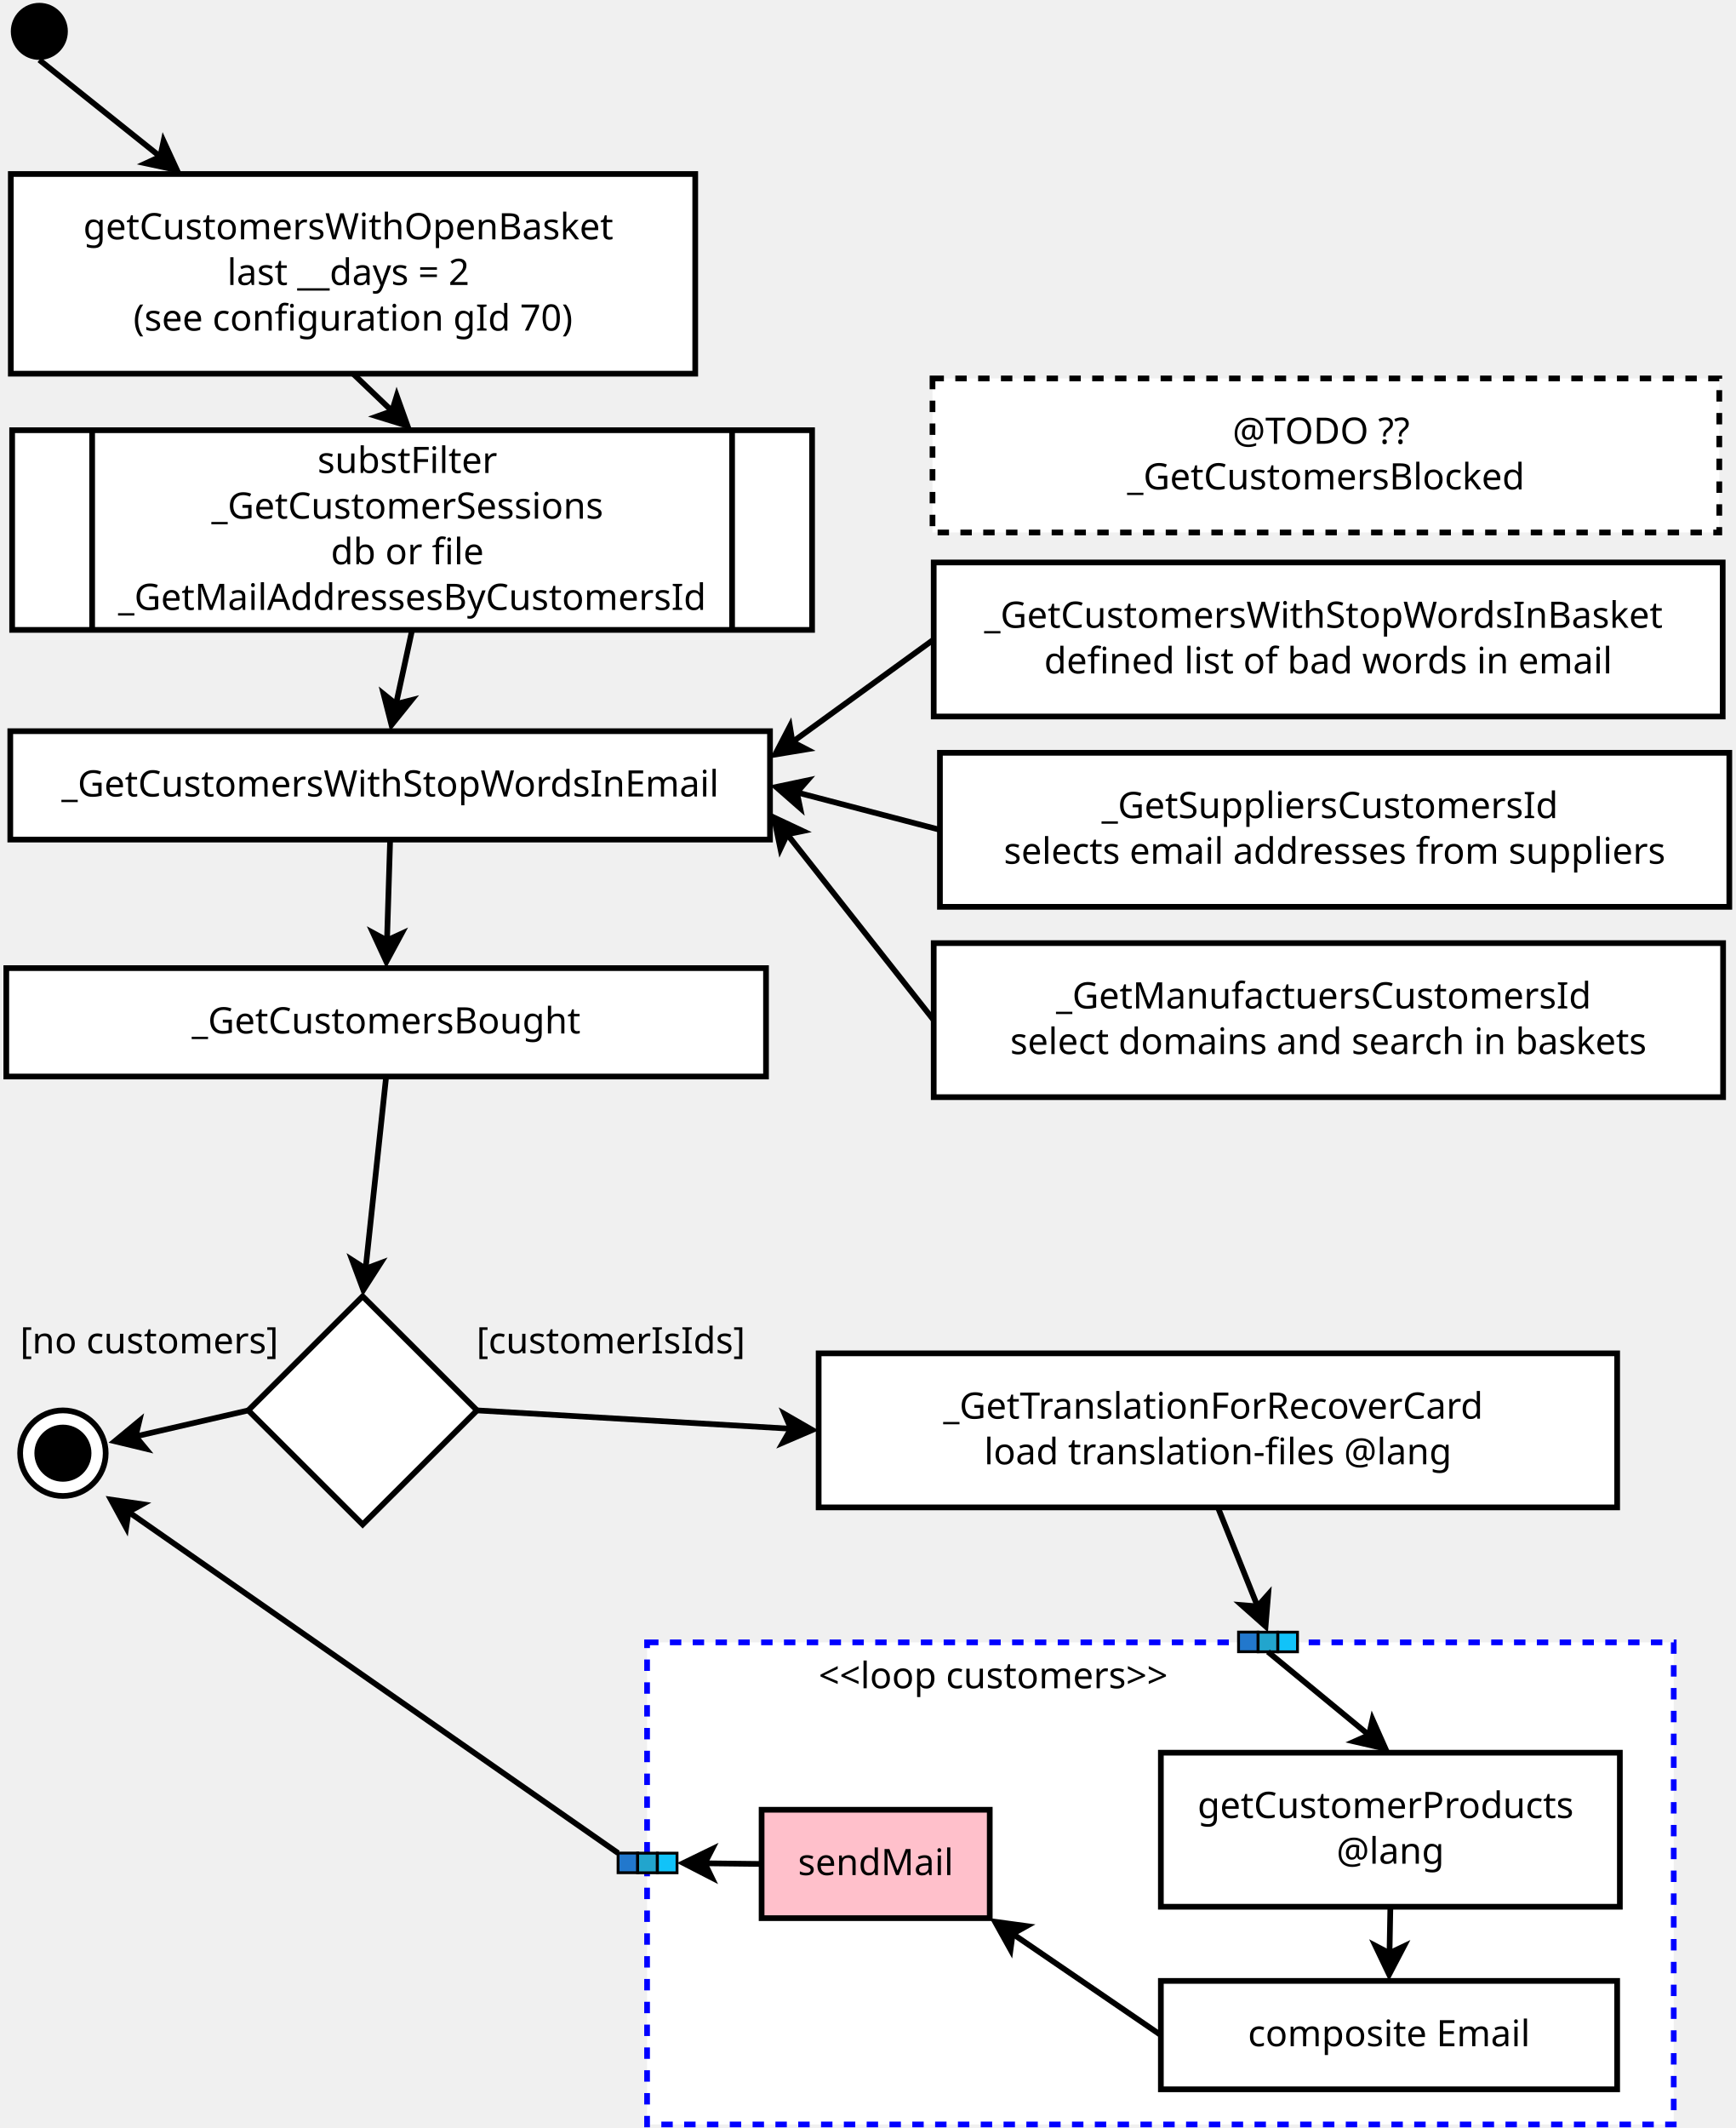
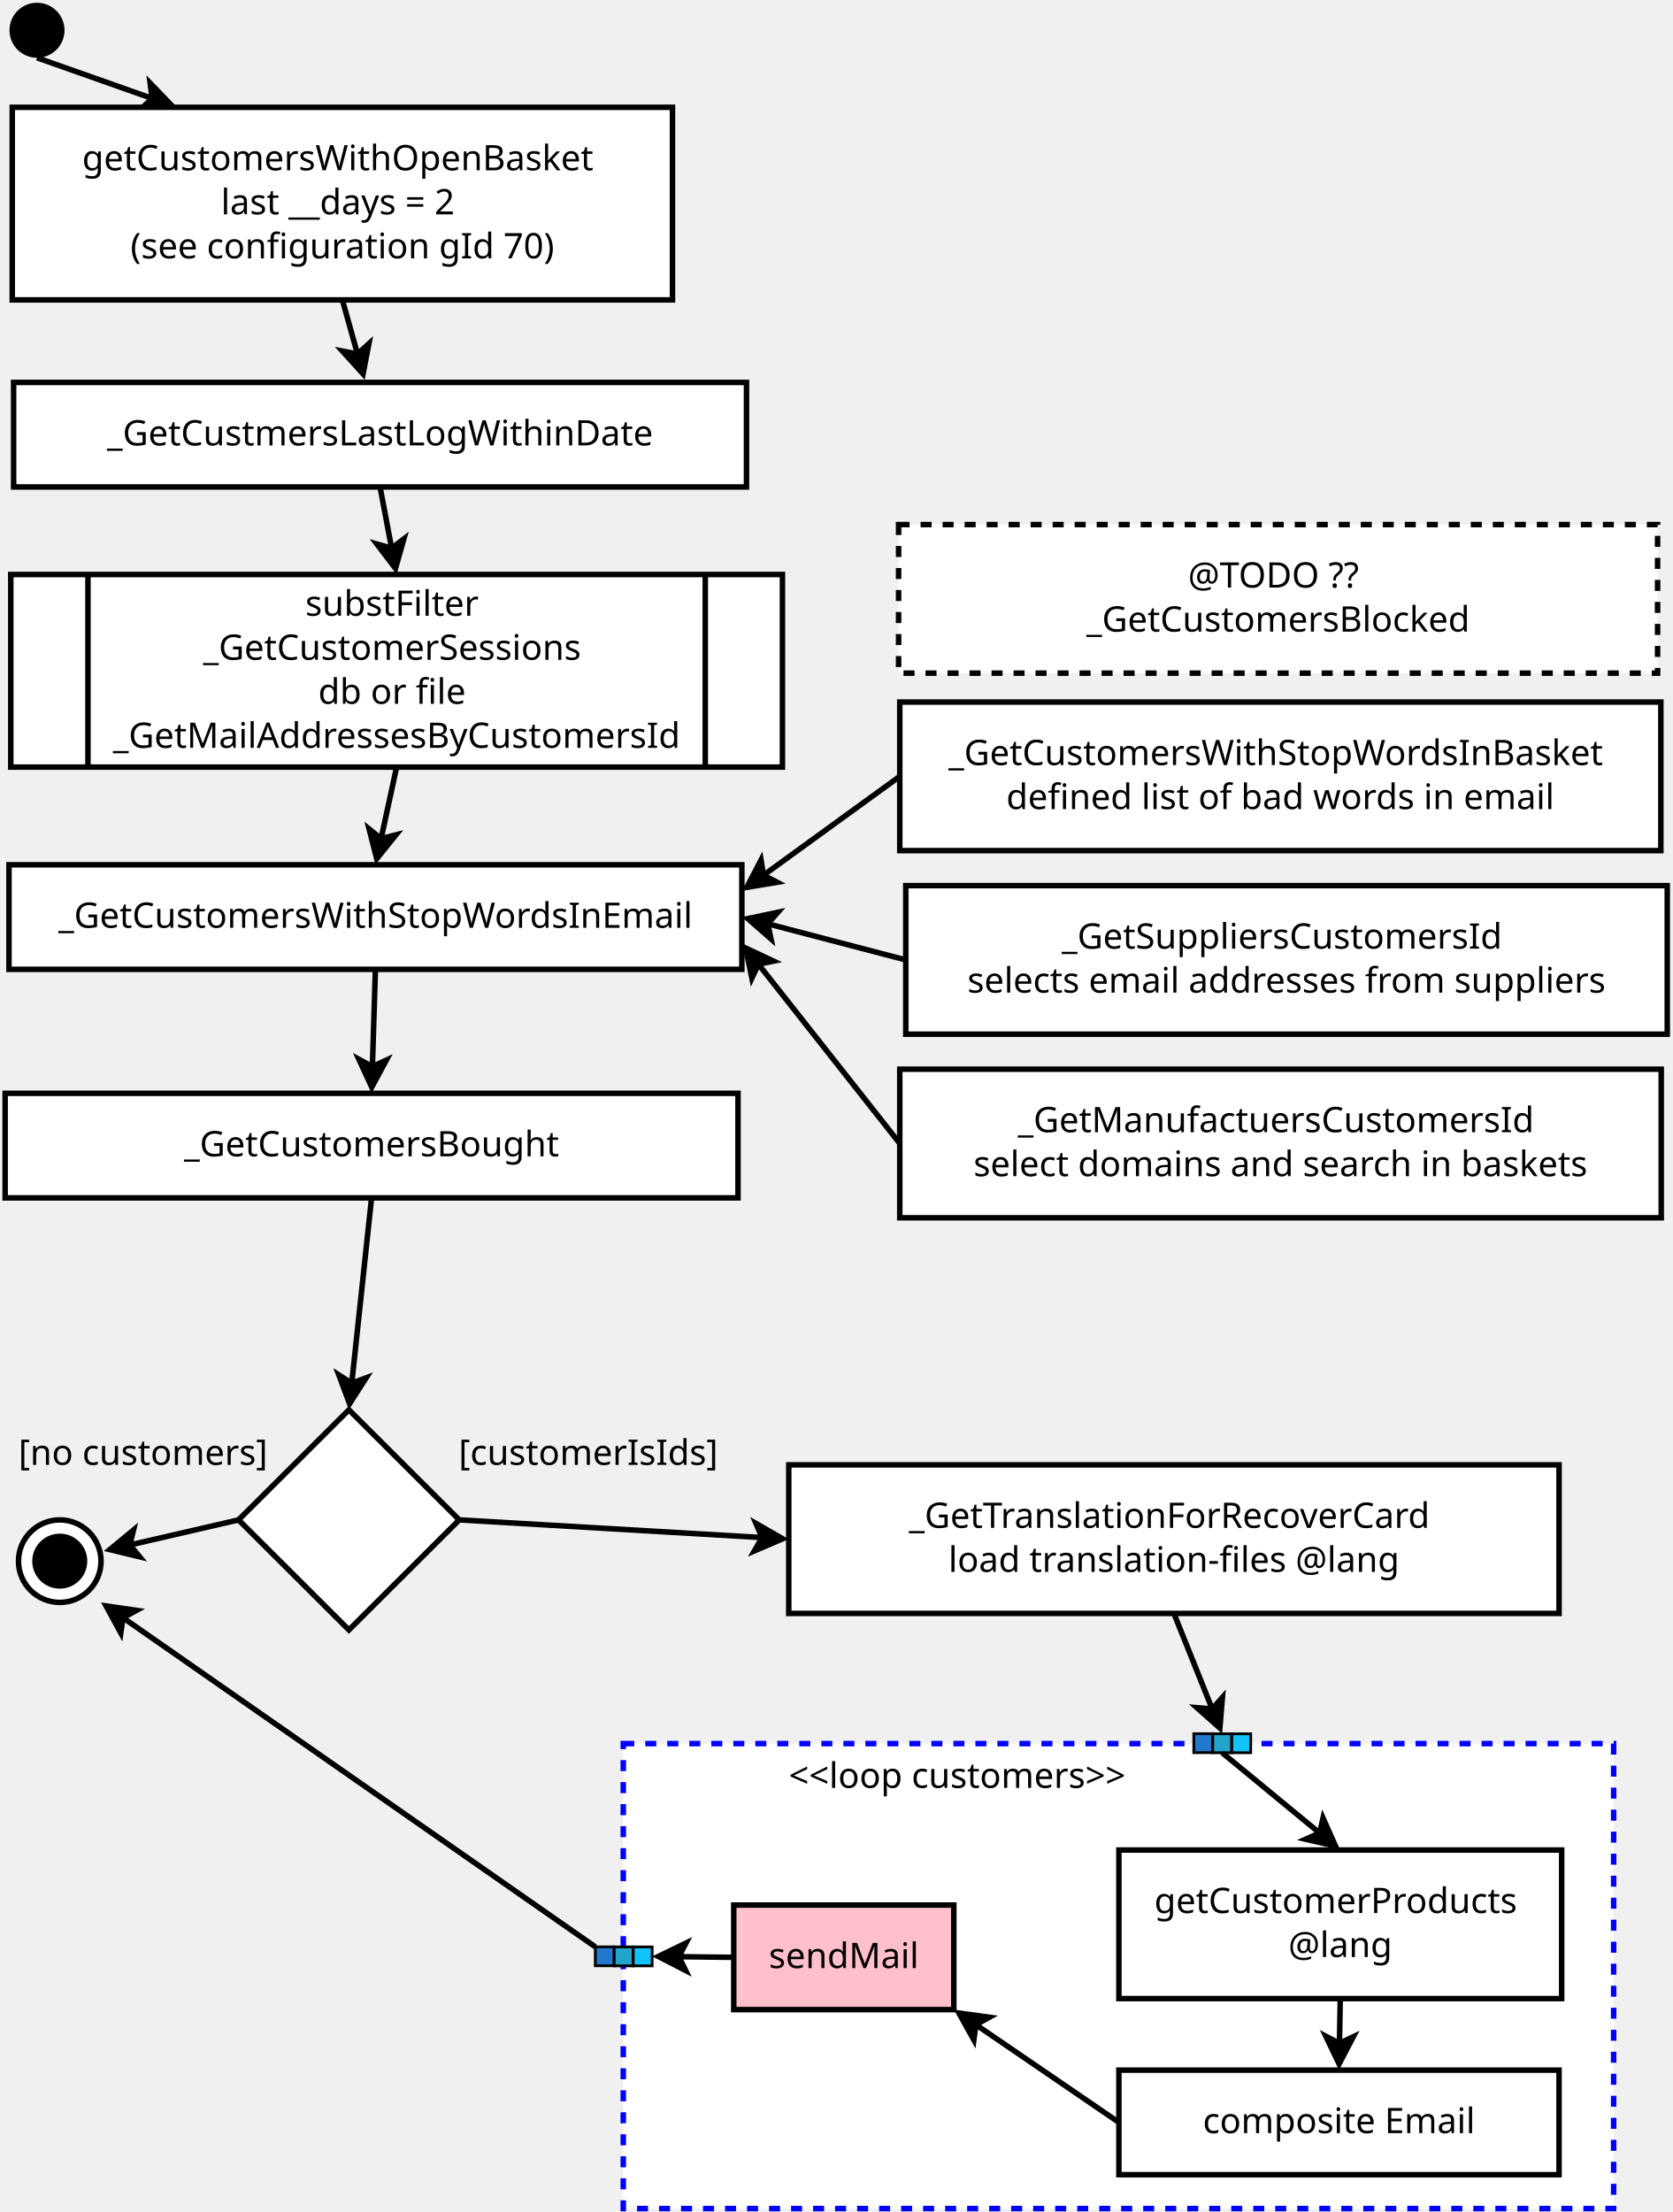
- <svg xmlns="http://www.w3.org/2000/svg" width="31cm" height="38cm" viewBox="97 119 607 746">
-   <g>
-     <rect style="fill: #ffffff" x="323.112" y="694.755" width="360" height="169" />
-     <rect style="fill: none; fill-opacity:0; stroke-width: 2; stroke-dasharray: 4; stroke: #0000ff" x="323.112" y="694.755" width="360" height="169" />
-     <text font-size="12.8" style="fill: #000000;text-anchor:middle;font-family:sans-serif;font-style:normal;font-weight:normal" x="503.112" y="783.155">
-       <tspan x="503.112" y="783.155" />
-     </text>
-   </g>
-   <g>
-     <line style="fill: none; fill-opacity:0; stroke-width: 2; stroke: #000000" x1="110" y1="140" x2="152.397" y2="173.918" />
-     <polygon style="fill: #000000" points="158.254,178.603 147.322,176.261 152.397,173.918 153.569,168.452 " />
-     <polygon style="fill: none; fill-opacity:0; stroke-width: 2; stroke: #000000" points="158.254,178.603 147.322,176.261 152.397,173.918 153.569,168.452 " />
+ <svg xmlns="http://www.w3.org/2000/svg" width="31cm" height="41cm" viewBox="97 61 607 804">
+   <g>
+     <rect style="fill: #ffffff" x="323.112" y="694.754" width="360" height="169" />
+     <rect style="fill: none; fill-opacity:0; stroke-width: 2; stroke-dasharray: 4; stroke: #0000ff" x="323.112" y="694.754" width="360" height="169" />
+     <text font-size="12.8" style="fill: #000000;text-anchor:middle;font-family:sans-serif;font-style:normal;font-weight:normal" x="503.112" y="783.154">
+       <tspan x="503.112" y="783.154" />
+     </text>
+   </g>
+   <g>
+     <line style="fill: none; fill-opacity:0; stroke-width: 2; stroke: #000000" x1="110" y1="82" x2="151.819" y2="96.76" />
+     <polygon style="fill: #000000" points="158.891,99.256 147.797,100.643 151.819,96.76 151.126,91.213 " />
+     <polygon style="fill: none; fill-opacity:0; stroke-width: 2; stroke: #000000" points="158.891,99.256 147.797,100.643 151.819,96.76 151.126,91.213 " />
  </g>
  <text font-size="12.8" style="fill: #000000;text-anchor:start;font-family:sans-serif;font-style:normal;font-weight:normal" x="374" y="241">
    <tspan x="374" y="241" />
  </text>
  <g>
-     <rect style="fill: #ffffff" x="100" y="180" width="240" height="70" />
-     <rect style="fill: none; fill-opacity:0; stroke-width: 2; stroke: #000000" x="100" y="180" width="240" height="70" />
-     <text font-size="12.8" style="fill: #000000;text-anchor:middle;font-family:sans-serif;font-style:normal;font-weight:normal" x="220" y="202.9">
-       <tspan x="220" y="202.9">getCustomersWithOpenBasket</tspan>
-       <tspan x="220" y="218.9">last __days = 2</tspan>
-       <tspan x="220" y="234.9">(see configuration gId 70)</tspan>
-     </text>
-   </g>
-   <g>
-     <line style="fill: none; fill-opacity:0; stroke-width: 2; stroke: #000000" x1="240.72" y1="339.819" x2="235.08" y2="365.81" />
-     <polygon style="fill: #000000" points="233.489,373.139 230.724,362.306 235.08,365.81 240.496,364.427 " />
-     <polygon style="fill: none; fill-opacity:0; stroke-width: 2; stroke: #000000" points="233.489,373.139 230.724,362.306 235.08,365.81 240.496,364.427 " />
-   </g>
-   <g>
-     <line style="fill: none; fill-opacity:0; stroke-width: 2; stroke: #000000" x1="220" y1="250" x2="233.684" y2="263.089" />
-     <polygon style="fill: #000000" points="239.104,268.273 228.421,264.974 233.684,263.089 235.334,257.748 " />
-     <polygon style="fill: none; fill-opacity:0; stroke-width: 2; stroke: #000000" points="239.104,268.273 228.421,264.974 233.684,263.089 235.334,257.748 " />
-   </g>
-   <g>
-     <line style="fill: none; fill-opacity:0; stroke-width: 2; stroke: #000000" x1="231.616" y1="496.389" x2="224.413" y2="563.754" />
-     <polygon style="fill: #000000" points="223.616,571.211 219.707,560.737 224.413,563.754 229.651,561.8 " />
-     <polygon style="fill: none; fill-opacity:0; stroke-width: 2; stroke: #000000" points="223.616,571.211 219.707,560.737 224.413,563.754 229.651,561.8 " />
-   </g>
-   <g>
-     <rect style="fill: #ffffff" x="383.272" y="593.435" width="280" height="54" />
-     <rect style="fill: none; fill-opacity:0; stroke-width: 2; stroke: #000000" x="383.272" y="593.435" width="280" height="54" />
-     <text font-size="12.8" style="fill: #000000;text-anchor:middle;font-family:sans-serif;font-style:normal;font-weight:normal" x="523.272" y="616.335">
-       <tspan x="523.272" y="616.335">_GetTranslationForRecoverCard</tspan>
-       <tspan x="523.272" y="632.335">load translation-files @lang</tspan>
-     </text>
-   </g>
-   <g>
-     <polygon style="fill: #ffffff" points="223.378,573.435 263.485,613.435 223.378,653.435 183.272,613.435 " />
-     <polygon style="fill: none; fill-opacity:0; stroke-width: 2; stroke: #000000" points="223.378,573.435 263.485,613.435 223.378,653.435 183.272,613.435 " />
-     <text font-size="12.8" style="fill: #000000;text-anchor:middle;font-family:sans-serif;font-style:normal;font-weight:normal" x="223.378" y="617.335">
-       <tspan x="223.378" y="617.335" />
-     </text>
-   </g>
-   <g>
-     <line style="fill: none; fill-opacity:0; stroke-width: 2; stroke: #000000" x1="263.485" y1="613.435" x2="373.552" y2="619.867" />
-     <polygon style="fill: #000000" points="381.039,620.304 370.765,624.713 373.552,619.867 371.348,614.73 " />
-     <polygon style="fill: none; fill-opacity:0; stroke-width: 2; stroke: #000000" points="381.039,620.304 370.765,624.713 373.552,619.867 371.348,614.73 " />
-   </g>
-   <text font-size="12.8" style="fill: #000000;text-anchor:start;font-family:sans-serif;font-style:normal;font-weight:normal" x="263.272" y="593.435">
-     <tspan x="263.272" y="593.435">[customerIsIds]</tspan>
-   </text>
-   <g>
-     <line style="fill: none; fill-opacity:0; stroke-width: 2; stroke: #000000" x1="183.272" y1="613.435" x2="143.762" y2="622.552" />
-     <polygon style="fill: #000000" points="136.454,624.239 145.074,617.118 143.762,622.552 147.323,626.862 " />
-     <polygon style="fill: none; fill-opacity:0; stroke-width: 2; stroke: #000000" points="136.454,624.239 145.074,617.118 143.762,622.552 147.323,626.862 " />
-   </g>
-   <text font-size="12.8" style="fill: #000000;text-anchor:start;font-family:sans-serif;font-style:normal;font-weight:normal" x="103.272" y="593.435">
-     <tspan x="103.272" y="593.435">[no customers]</tspan>
-   </text>
-   <g>
-     <line style="fill: none; fill-opacity:0; stroke-width: 2; stroke: #000000" x1="523.272" y1="647.435" x2="537.189" y2="682.146" />
-     <polygon style="fill: #000000" points="539.98,689.107 531.618,681.686 537.189,682.146 540.899,677.965 " />
-     <polygon style="fill: none; fill-opacity:0; stroke-width: 2; stroke: #000000" points="539.98,689.107 531.618,681.686 537.189,682.146 540.899,677.965 " />
-   </g>
-   <g>
-     <rect style="fill: #ffc0cb" x="363.272" y="753.435" width="80" height="38" />
-     <rect style="fill: none; fill-opacity:0; stroke-width: 2; stroke: #000000" x="363.272" y="753.435" width="80" height="38" />
-     <text font-size="12.8" style="fill: #000000;text-anchor:middle;font-family:sans-serif;font-style:normal;font-weight:normal" x="403.272" y="776.335">
-       <tspan x="403.272" y="776.335">sendMail</tspan>
-     </text>
-   </g>
-   <g>
-     <line style="fill: none; fill-opacity:0; stroke-width: 2; stroke: #000000" x1="363.272" y1="772.435" x2="343.35" y2="772.204" />
-     <polygon style="fill: #000000" points="335.851,772.118 345.908,767.234 343.35,772.204 345.792,777.233 " />
-     <polygon style="fill: none; fill-opacity:0; stroke-width: 2; stroke: #000000" points="335.851,772.118 345.908,767.234 343.35,772.204 345.792,777.233 " />
-   </g>
-   <g>
-     <ellipse style="fill: #ffffff" cx="118.272" cy="628.435" rx="15" ry="15" />
-     <ellipse style="fill: none; fill-opacity:0; stroke-width: 2; stroke: #000000" cx="118.272" cy="628.435" rx="15" ry="15" />
-     <ellipse style="fill: #000000" cx="118.272" cy="628.435" rx="10" ry="10" />
-   </g>
-   <ellipse style="fill: #000000" cx="110" cy="130" rx="10" ry="10" />
+     <rect style="fill: #ffffff" x="101" y="100" width="240" height="70" />
+     <rect style="fill: none; fill-opacity:0; stroke-width: 2; stroke: #000000" x="101" y="100" width="240" height="70" />
+     <text font-size="12.8" style="fill: #000000;text-anchor:middle;font-family:sans-serif;font-style:normal;font-weight:normal" x="221" y="122.9">
+       <tspan x="221" y="122.9">getCustomersWithOpenBasket</tspan>
+       <tspan x="221" y="138.9">last __days = 2</tspan>
+       <tspan x="221" y="154.9">(see configuration gId 70)</tspan>
+     </text>
+   </g>
+   <g>
+     <line style="fill: none; fill-opacity:0; stroke-width: 2; stroke: #000000" x1="240.72" y1="339.818" x2="235.08" y2="365.809" />
+     <polygon style="fill: #000000" points="233.49,373.139 230.724,362.306 235.08,365.809 240.497,364.426 " />
+     <polygon style="fill: none; fill-opacity:0; stroke-width: 2; stroke: #000000" points="233.49,373.139 230.724,362.306 235.08,365.809 240.497,364.426 " />
+   </g>
+   <g>
+     <line style="fill: none; fill-opacity:0; stroke-width: 2; stroke: #000000" x1="221" y1="170" x2="226.499" y2="189.669" />
+     <polygon style="fill: #000000" points="228.519,196.892 221.011,188.608 226.499,189.669 230.642,185.915 " />
+     <polygon style="fill: none; fill-opacity:0; stroke-width: 2; stroke: #000000" points="228.519,196.892 221.011,188.608 226.499,189.669 230.642,185.915 " />
+   </g>
+   <g>
+     <line style="fill: none; fill-opacity:0; stroke-width: 2; stroke: #000000" x1="231.616" y1="496.388" x2="224.413" y2="563.753" />
+     <polygon style="fill: #000000" points="223.616,571.211 219.707,560.736 224.413,563.753 229.651,561.799 " />
+     <polygon style="fill: none; fill-opacity:0; stroke-width: 2; stroke: #000000" points="223.616,571.211 219.707,560.736 224.413,563.753 229.651,561.799 " />
+   </g>
+   <g>
+     <rect style="fill: #ffffff" x="383.272" y="593.434" width="280" height="54" />
+     <rect style="fill: none; fill-opacity:0; stroke-width: 2; stroke: #000000" x="383.272" y="593.434" width="280" height="54" />
+     <text font-size="12.8" style="fill: #000000;text-anchor:middle;font-family:sans-serif;font-style:normal;font-weight:normal" x="523.272" y="616.334">
+       <tspan x="523.272" y="616.334">_GetTranslationForRecoverCard</tspan>
+       <tspan x="523.272" y="632.334">load translation-files @lang</tspan>
+     </text>
+   </g>
+   <g>
+     <polygon style="fill: #ffffff" points="223.378,573.434 263.485,613.434 223.378,653.434 183.272,613.434 " />
+     <polygon style="fill: none; fill-opacity:0; stroke-width: 2; stroke: #000000" points="223.378,573.434 263.485,613.434 223.378,653.434 183.272,613.434 " />
+     <text font-size="12.8" style="fill: #000000;text-anchor:middle;font-family:sans-serif;font-style:normal;font-weight:normal" x="223.378" y="617.334">
+       <tspan x="223.378" y="617.334" />
+     </text>
+   </g>
+   <g>
+     <line style="fill: none; fill-opacity:0; stroke-width: 2; stroke: #000000" x1="263.484" y1="613.434" x2="373.553" y2="619.866" />
+     <polygon style="fill: #000000" points="381.04,620.304 370.765,624.712 373.553,619.866 371.348,614.729 " />
+     <polygon style="fill: none; fill-opacity:0; stroke-width: 2; stroke: #000000" points="381.04,620.304 370.765,624.712 373.553,619.866 371.348,614.729 " />
+   </g>
+   <text font-size="12.8" style="fill: #000000;text-anchor:start;font-family:sans-serif;font-style:normal;font-weight:normal" x="263.272" y="593.434">
+     <tspan x="263.272" y="593.434">[customerIsIds]</tspan>
+   </text>
+   <g>
+     <line style="fill: none; fill-opacity:0; stroke-width: 2; stroke: #000000" x1="183.272" y1="613.434" x2="143.762" y2="622.552" />
+     <polygon style="fill: #000000" points="136.454,624.238 145.074,617.117 143.762,622.552 147.323,626.861 " />
+     <polygon style="fill: none; fill-opacity:0; stroke-width: 2; stroke: #000000" points="136.454,624.238 145.074,617.117 143.762,622.552 147.323,626.861 " />
+   </g>
+   <text font-size="12.8" style="fill: #000000;text-anchor:start;font-family:sans-serif;font-style:normal;font-weight:normal" x="103.272" y="593.434">
+     <tspan x="103.272" y="593.434">[no customers]</tspan>
+   </text>
+   <g>
+     <line style="fill: none; fill-opacity:0; stroke-width: 2; stroke: #000000" x1="523.272" y1="647.434" x2="537.189" y2="682.145" />
+     <polygon style="fill: #000000" points="539.98,689.107 531.618,681.685 537.189,682.145 540.899,677.964 " />
+     <polygon style="fill: none; fill-opacity:0; stroke-width: 2; stroke: #000000" points="539.98,689.107 531.618,681.685 537.189,682.145 540.899,677.964 " />
+   </g>
+   <g>
+     <rect style="fill: #ffc0cb" x="363.272" y="753.434" width="80" height="38" />
+     <rect style="fill: none; fill-opacity:0; stroke-width: 2; stroke: #000000" x="363.272" y="753.434" width="80" height="38" />
+     <text font-size="12.8" style="fill: #000000;text-anchor:middle;font-family:sans-serif;font-style:normal;font-weight:normal" x="403.272" y="776.334">
+       <tspan x="403.272" y="776.334">sendMail</tspan>
+     </text>
+   </g>
+   <g>
+     <line style="fill: none; fill-opacity:0; stroke-width: 2; stroke: #000000" x1="363.272" y1="772.434" x2="343.351" y2="772.204" />
+     <polygon style="fill: #000000" points="335.852,772.118 345.909,767.233 343.351,772.204 345.794,777.233 " />
+     <polygon style="fill: none; fill-opacity:0; stroke-width: 2; stroke: #000000" points="335.852,772.118 345.909,767.233 343.351,772.204 345.794,777.233 " />
+   </g>
+   <g>
+     <ellipse style="fill: #ffffff" cx="118.272" cy="628.434" rx="15" ry="15" />
+     <ellipse style="fill: none; fill-opacity:0; stroke-width: 2; stroke: #000000" cx="118.272" cy="628.434" rx="15" ry="15" />
+     <ellipse style="fill: #000000" cx="118.272" cy="628.434" rx="10" ry="10" />
+   </g>
+   <ellipse style="fill: #000000" cx="110" cy="72" rx="10" ry="10" />
  <g>
    <rect style="fill: #ffffff" x="423.62" y="449.622" width="276.8" height="54" />
    <rect style="fill: none; fill-opacity:0; stroke-width: 2; stroke: #000000" x="423.62" y="449.622" width="276.8" height="54" />
    <text font-size="12.8" style="fill: #000000;text-anchor:middle;font-family:sans-serif;font-style:normal;font-weight:normal" x="562.02" y="472.522">
      <tspan x="562.02" y="472.522">_GetManufactuersCustomersId</tspan>
      <tspan x="562.02" y="488.522">select domains and search in baskets</tspan>
    </text>
  </g>
  <g>
-     <rect style="fill: #ffffff" x="100.47" y="269.819" width="280.5" height="70" />
-     <rect style="fill: none; fill-opacity:0; stroke-width: 2; stroke: #000000" x="100.47" y="269.819" width="280.5" height="70" />
-     <line style="fill: none; fill-opacity:0; stroke-width: 2; stroke: #000000" x1="128.52" y1="269.819" x2="128.52" y2="339.819" />
-     <line style="fill: none; fill-opacity:0; stroke-width: 2; stroke: #000000" x1="352.92" y1="269.819" x2="352.92" y2="339.819" />
-     <text font-size="12.8" style="fill: #000000;text-anchor:middle;font-family:sans-serif;font-style:normal;font-weight:normal" x="240.72" y="284.819">
-       <tspan x="240.72" y="284.819">substFilter</tspan>
-       <tspan x="240.72" y="300.819">_GetCustomerSessions</tspan>
-       <tspan x="240.72" y="316.819">db or file</tspan>
-       <tspan x="240.72" y="332.819">_GetMailAddressesByCustomersId</tspan>
-     </text>
-   </g>
-   <g>
-     <line style="fill: none; fill-opacity:0; stroke-width: 2; stroke: #000000" x1="423.62" y1="476.622" x2="372.244" y2="411.47" />
-     <polygon style="fill: #000000" points="367.6,405.58 377.718,410.337 372.244,411.47 369.866,416.529 " />
-     <polygon style="fill: none; fill-opacity:0; stroke-width: 2; stroke: #000000" points="367.6,405.58 377.718,410.337 372.244,411.47 369.866,416.529 " />
-   </g>
-   <g>
-     <line style="fill: none; fill-opacity:0; stroke-width: 2; stroke: #000000" x1="233.015" y1="413.324" x2="231.918" y2="448.657" />
-     <polygon style="fill: #000000" points="231.686,456.154 226.998,446.003 231.918,448.657 236.994,446.313 " />
-     <polygon style="fill: none; fill-opacity:0; stroke-width: 2; stroke: #000000" points="231.686,456.154 226.998,446.003 231.918,448.657 236.994,446.313 " />
-   </g>
-   <g>
-     <line style="fill: none; fill-opacity:0; stroke-width: 2; stroke: #000000" x1="583.747" y1="787.435" x2="583.449" y2="803.7" />
-     <polygon style="fill: #000000" points="583.312,811.199 578.496,801.11 583.449,803.7 588.494,801.292 " />
-     <polygon style="fill: none; fill-opacity:0; stroke-width: 2; stroke: #000000" points="583.312,811.199 578.496,801.11 583.449,803.7 588.494,801.292 " />
-   </g>
-   <g>
-     <rect style="fill: #ffffff" x="503.272" y="813.435" width="160" height="38" />
-     <rect style="fill: none; fill-opacity:0; stroke-width: 2; stroke: #000000" x="503.272" y="813.435" width="160" height="38" />
-     <text font-size="12.8" style="fill: #000000;text-anchor:middle;font-family:sans-serif;font-style:normal;font-weight:normal" x="583.272" y="836.335">
-       <tspan x="583.272" y="836.335">composite Email</tspan>
-     </text>
-   </g>
-   <g>
-     <line style="fill: none; fill-opacity:0; stroke-width: 2; stroke: #000000" x1="312.942" y1="768.623" x2="141.26" y2="649.001" />
-     <polygon style="fill: #000000" points="135.106,644.713 146.169,646.328 141.26,649.001 140.453,654.532 " />
-     <polygon style="fill: none; fill-opacity:0; stroke-width: 2; stroke: #000000" points="135.106,644.713 146.169,646.328 141.26,649.001 140.453,654.532 " />
+     <rect style="fill: #ffffff" x="100.47" y="269.818" width="280.5" height="70" />
+     <rect style="fill: none; fill-opacity:0; stroke-width: 2; stroke: #000000" x="100.47" y="269.818" width="280.5" height="70" />
+     <line style="fill: none; fill-opacity:0; stroke-width: 2; stroke: #000000" x1="128.52" y1="269.818" x2="128.52" y2="339.818" />
+     <line style="fill: none; fill-opacity:0; stroke-width: 2; stroke: #000000" x1="352.92" y1="269.818" x2="352.92" y2="339.818" />
+     <text font-size="12.8" style="fill: #000000;text-anchor:middle;font-family:sans-serif;font-style:normal;font-weight:normal" x="240.72" y="284.818">
+       <tspan x="240.72" y="284.818">substFilter</tspan>
+       <tspan x="240.72" y="300.818">_GetCustomerSessions</tspan>
+       <tspan x="240.72" y="316.818">db or file</tspan>
+       <tspan x="240.72" y="332.818">_GetMailAddressesByCustomersId</tspan>
+     </text>
+   </g>
+   <g>
+     <line style="fill: none; fill-opacity:0; stroke-width: 2; stroke: #000000" x1="423.62" y1="476.622" x2="372.244" y2="411.469" />
+     <polygon style="fill: #000000" points="367.601,405.58 377.719,410.336 372.244,411.469 369.866,416.528 " />
+     <polygon style="fill: none; fill-opacity:0; stroke-width: 2; stroke: #000000" points="367.601,405.58 377.719,410.336 372.244,411.469 369.866,416.528 " />
+   </g>
+   <g>
+     <line style="fill: none; fill-opacity:0; stroke-width: 2; stroke: #000000" x1="233.016" y1="413.324" x2="231.918" y2="448.657" />
+     <polygon style="fill: #000000" points="231.685,456.153 226.998,446.003 231.918,448.657 236.994,446.313 " />
+     <polygon style="fill: none; fill-opacity:0; stroke-width: 2; stroke: #000000" points="231.685,456.153 226.998,446.003 231.918,448.657 236.994,446.313 " />
+   </g>
+   <g>
+     <line style="fill: none; fill-opacity:0; stroke-width: 2; stroke: #000000" x1="583.746" y1="787.434" x2="583.449" y2="803.7" />
+     <polygon style="fill: #000000" points="583.313,811.198 578.496,801.109 583.449,803.7 588.494,801.291 " />
+     <polygon style="fill: none; fill-opacity:0; stroke-width: 2; stroke: #000000" points="583.313,811.198 578.496,801.109 583.449,803.7 588.494,801.291 " />
+   </g>
+   <g>
+     <rect style="fill: #ffffff" x="503.272" y="813.434" width="160" height="38" />
+     <rect style="fill: none; fill-opacity:0; stroke-width: 2; stroke: #000000" x="503.272" y="813.434" width="160" height="38" />
+     <text font-size="12.8" style="fill: #000000;text-anchor:middle;font-family:sans-serif;font-style:normal;font-weight:normal" x="583.272" y="836.334">
+       <tspan x="583.272" y="836.334">composite Email</tspan>
+     </text>
+   </g>
+   <g>
+     <line style="fill: none; fill-opacity:0; stroke-width: 2; stroke: #000000" x1="312.942" y1="768.622" x2="141.26" y2="649" />
+     <polygon style="fill: #000000" points="135.106,644.712 146.169,646.327 141.26,649 140.453,654.531 " />
+     <polygon style="fill: none; fill-opacity:0; stroke-width: 2; stroke: #000000" points="135.106,644.712 146.169,646.327 141.26,649 140.453,654.531 " />
  </g>
  <g>
    <rect style="fill: #ffffff" x="423.62" y="316.18" width="276.659" height="54" />
    <rect style="fill: none; fill-opacity:0; stroke-width: 2; stroke: #000000" x="423.62" y="316.18" width="276.659" height="54" />
-     <text font-size="12.8" style="fill: #000000;text-anchor:middle;font-family:sans-serif;font-style:normal;font-weight:normal" x="561.95" y="339.08">
-       <tspan x="561.95" y="339.08">_GetCustomersWithStopWordsInBasket</tspan>
-       <tspan x="561.95" y="355.08">defined list of bad words in email</tspan>
-     </text>
-   </g>
-   <g>
-     <line style="fill: none; fill-opacity:0; stroke-width: 2; stroke: #000000" x1="423.62" y1="343.18" x2="374.096" y2="379.107" />
-     <polygon style="fill: #000000" points="368.025,383.511 373.183,373.592 374.096,379.107 379.056,381.687 " />
-     <polygon style="fill: none; fill-opacity:0; stroke-width: 2; stroke: #000000" points="368.025,383.511 373.183,373.592 374.096,379.107 379.056,381.687 " />
-   </g>
-   <g>
-     <rect style="fill: #ffffff" x="425.801" y="382.901" width="276.8" height="54" />
-     <rect style="fill: none; fill-opacity:0; stroke-width: 2; stroke: #000000" x="425.801" y="382.901" width="276.8" height="54" />
-     <text font-size="12.8" style="fill: #000000;text-anchor:middle;font-family:sans-serif;font-style:normal;font-weight:normal" x="564.201" y="405.801">
-       <tspan x="564.201" y="405.801">_GetSuppliersCustomersId</tspan>
-       <tspan x="564.201" y="421.801">selects email addresses from suppliers</tspan>
-     </text>
-   </g>
-   <g>
-     <line style="fill: none; fill-opacity:0; stroke-width: 2; stroke: #000000" x1="425.801" y1="409.901" x2="375.635" y2="396.787" />
-     <polygon style="fill: #000000" points="368.379,394.89 379.318,392.582 375.635,396.787 376.789,402.257 " />
-     <polygon style="fill: none; fill-opacity:0; stroke-width: 2; stroke: #000000" points="368.379,394.89 379.318,392.582 375.635,396.787 376.789,402.257 " />
-   </g>
-   <g>
-     <rect style="fill: #ffffff" x="503.272" y="733.435" width="160.95" height="54" />
-     <rect style="fill: none; fill-opacity:0; stroke-width: 2; stroke: #000000" x="503.272" y="733.435" width="160.95" height="54" />
-     <text font-size="12.8" style="fill: #000000;text-anchor:middle;font-family:sans-serif;font-style:normal;font-weight:normal" x="583.747" y="756.335">
-       <tspan x="583.747" y="756.335">getCustomerProducts</tspan>
-       <tspan x="583.747" y="772.335">@lang</tspan>
-     </text>
-   </g>
-   <g>
-     <g>
-       <rect style="fill: #2278cd" x="530.508" y="691.153" width="6.878" height="6.878" />
-       <rect style="fill: none; fill-opacity:0; stroke-width: 1; stroke: #000000" x="530.508" y="691.153" width="6.878" height="6.878" />
-     </g>
-     <g>
-       <rect style="fill: #22a5cd" x="537.374" y="691.183" width="6.878" height="6.878" />
-       <rect style="fill: none; fill-opacity:0; stroke-width: 1; stroke: #000000" x="537.374" y="691.183" width="6.878" height="6.878" />
-     </g>
-     <g>
-       <rect style="fill: #11c3f9" x="544.304" y="691.183" width="6.878" height="6.878" />
-       <rect style="fill: none; fill-opacity:0; stroke-width: 1; stroke: #000000" x="544.304" y="691.183" width="6.878" height="6.878" />
-     </g>
-   </g>
-   <text font-size="12.8" style="fill: #000000;text-anchor:start;font-family:sans-serif;font-style:normal;font-weight:normal" x="383.272" y="710.841">
-     <tspan x="383.272" y="710.841">&lt;&lt;loop customers&gt;&gt;</tspan>
-   </text>
-   <g>
-     <g>
-       <rect style="fill: #2278cd" x="312.942" y="768.623" width="6.878" height="6.878" />
-       <rect style="fill: none; fill-opacity:0; stroke-width: 1; stroke: #000000" x="312.942" y="768.623" width="6.878" height="6.878" />
-     </g>
-     <g>
-       <rect style="fill: #22a5cd" x="319.81" y="768.653" width="6.878" height="6.878" />
-       <rect style="fill: none; fill-opacity:0; stroke-width: 1; stroke: #000000" x="319.81" y="768.653" width="6.878" height="6.878" />
-     </g>
-     <g>
-       <rect style="fill: #11c3f9" x="326.738" y="768.653" width="6.878" height="6.878" />
-       <rect style="fill: none; fill-opacity:0; stroke-width: 1; stroke: #000000" x="326.738" y="768.653" width="6.878" height="6.878" />
-     </g>
-   </g>
-   <g>
-     <line style="fill: none; fill-opacity:0; stroke-width: 2; stroke: #000000" x1="540.812" y1="698.06" x2="576.232" y2="727.244" />
-     <polygon style="fill: #000000" points="582.021,732.013 571.124,729.513 576.232,727.244 577.482,721.795 " />
-     <polygon style="fill: none; fill-opacity:0; stroke-width: 2; stroke: #000000" points="582.021,732.013 571.124,729.513 576.232,727.244 577.482,721.795 " />
-   </g>
-   <g>
-     <line style="fill: none; fill-opacity:0; stroke-width: 2; stroke: #000000" x1="503.272" y1="832.435" x2="451.31" y2="796.928" />
-     <polygon style="fill: #000000" points="445.118,792.696 456.195,794.21 451.31,796.928 450.553,802.467 " />
-     <polygon style="fill: none; fill-opacity:0; stroke-width: 2; stroke: #000000" points="445.118,792.696 456.195,794.21 451.31,796.928 450.553,802.467 " />
+     <text font-size="12.8" style="fill: #000000;text-anchor:middle;font-family:sans-serif;font-style:normal;font-weight:normal" x="561.949" y="339.08">
+       <tspan x="561.949" y="339.08">_GetCustomersWithStopWordsInBasket</tspan>
+       <tspan x="561.949" y="355.08">defined list of bad words in email</tspan>
+     </text>
+   </g>
+   <g>
+     <line style="fill: none; fill-opacity:0; stroke-width: 2; stroke: #000000" x1="423.62" y1="343.18" x2="374.097" y2="379.107" />
+     <polygon style="fill: #000000" points="368.026,383.511 373.184,373.592 374.097,379.107 379.056,381.686 " />
+     <polygon style="fill: none; fill-opacity:0; stroke-width: 2; stroke: #000000" points="368.026,383.511 373.184,373.592 374.097,379.107 379.056,381.686 " />
+   </g>
+   <g>
+     <rect style="fill: #ffffff" x="425.802" y="382.9" width="276.8" height="54" />
+     <rect style="fill: none; fill-opacity:0; stroke-width: 2; stroke: #000000" x="425.802" y="382.9" width="276.8" height="54" />
+     <text font-size="12.8" style="fill: #000000;text-anchor:middle;font-family:sans-serif;font-style:normal;font-weight:normal" x="564.202" y="405.8">
+       <tspan x="564.202" y="405.8">_GetSuppliersCustomersId</tspan>
+       <tspan x="564.202" y="421.8">selects email addresses from suppliers</tspan>
+     </text>
+   </g>
+   <g>
+     <line style="fill: none; fill-opacity:0; stroke-width: 2; stroke: #000000" x1="425.802" y1="409.9" x2="375.636" y2="396.786" />
+     <polygon style="fill: #000000" points="368.379,394.89 379.319,392.581 375.636,396.786 376.79,402.256 " />
+     <polygon style="fill: none; fill-opacity:0; stroke-width: 2; stroke: #000000" points="368.379,394.89 379.319,392.581 375.636,396.786 376.79,402.256 " />
+   </g>
+   <g>
+     <rect style="fill: #ffffff" x="503.272" y="733.434" width="160.95" height="54" />
+     <rect style="fill: none; fill-opacity:0; stroke-width: 2; stroke: #000000" x="503.272" y="733.434" width="160.95" height="54" />
+     <text font-size="12.8" style="fill: #000000;text-anchor:middle;font-family:sans-serif;font-style:normal;font-weight:normal" x="583.747" y="756.334">
+       <tspan x="583.747" y="756.334">getCustomerProducts</tspan>
+       <tspan x="583.747" y="772.334">@lang</tspan>
+     </text>
+   </g>
+   <g>
+     <g>
+       <rect style="fill: #2278cd" x="530.508" y="691.152" width="6.878" height="6.878" />
+       <rect style="fill: none; fill-opacity:0; stroke-width: 1; stroke: #000000" x="530.508" y="691.152" width="6.878" height="6.878" />
+     </g>
+     <g>
+       <rect style="fill: #22a5cd" x="537.374" y="691.182" width="6.878" height="6.878" />
+       <rect style="fill: none; fill-opacity:0; stroke-width: 1; stroke: #000000" x="537.374" y="691.182" width="6.878" height="6.878" />
+     </g>
+     <g>
+       <rect style="fill: #11c3f9" x="544.304" y="691.182" width="6.878" height="6.878" />
+       <rect style="fill: none; fill-opacity:0; stroke-width: 1; stroke: #000000" x="544.304" y="691.182" width="6.878" height="6.878" />
+     </g>
+   </g>
+   <text font-size="12.8" style="fill: #000000;text-anchor:start;font-family:sans-serif;font-style:normal;font-weight:normal" x="383.272" y="710.84">
+     <tspan x="383.272" y="710.84">&lt;&lt;loop customers&gt;&gt;</tspan>
+   </text>
+   <g>
+     <g>
+       <rect style="fill: #2278cd" x="312.942" y="768.622" width="6.878" height="6.878" />
+       <rect style="fill: none; fill-opacity:0; stroke-width: 1; stroke: #000000" x="312.942" y="768.622" width="6.878" height="6.878" />
+     </g>
+     <g>
+       <rect style="fill: #22a5cd" x="319.81" y="768.652" width="6.878" height="6.878" />
+       <rect style="fill: none; fill-opacity:0; stroke-width: 1; stroke: #000000" x="319.81" y="768.652" width="6.878" height="6.878" />
+     </g>
+     <g>
+       <rect style="fill: #11c3f9" x="326.738" y="768.652" width="6.878" height="6.878" />
+       <rect style="fill: none; fill-opacity:0; stroke-width: 1; stroke: #000000" x="326.738" y="768.652" width="6.878" height="6.878" />
+     </g>
+   </g>
+   <g>
+     <line style="fill: none; fill-opacity:0; stroke-width: 2; stroke: #000000" x1="540.812" y1="698.06" x2="576.232" y2="727.243" />
+     <polygon style="fill: #000000" points="582.02,732.012 571.123,729.512 576.232,727.243 577.482,721.794 " />
+     <polygon style="fill: none; fill-opacity:0; stroke-width: 2; stroke: #000000" points="582.02,732.012 571.123,729.512 576.232,727.243 577.482,721.794 " />
+   </g>
+   <g>
+     <line style="fill: none; fill-opacity:0; stroke-width: 2; stroke: #000000" x1="503.272" y1="832.434" x2="451.311" y2="796.927" />
+     <polygon style="fill: #000000" points="445.118,792.696 456.196,794.209 451.311,796.927 450.554,802.466 " />
+     <polygon style="fill: none; fill-opacity:0; stroke-width: 2; stroke: #000000" points="445.118,792.696 456.196,794.209 451.311,796.927 450.554,802.466 " />
  </g>
  <g>
    <rect style="fill: #ffffff" x="423.196" y="251.668" width="275.894" height="54" />
    <rect style="fill: none; fill-opacity:0; stroke-width: 2; stroke-dasharray: 4; stroke: #000000" x="423.196" y="251.668" width="275.894" height="54" />
    <text font-size="12.8" style="fill: #000000;text-anchor:middle;font-family:sans-serif;font-style:normal;font-weight:normal" x="561.143" y="274.568">
      <tspan x="561.143" y="274.568">@TODO ??</tspan>
      <tspan x="561.143" y="290.568">_GetCustomersBlocked</tspan>
    </text>
  </g>
  <g>
    <rect style="fill: #ffffff" x="99.815" y="375.324" width="266.4" height="38" />
    <rect style="fill: none; fill-opacity:0; stroke-width: 2; stroke: #000000" x="99.815" y="375.324" width="266.4" height="38" />
    <text font-size="12.8" style="fill: #000000;text-anchor:middle;font-family:sans-serif;font-style:normal;font-weight:normal" x="233.015" y="398.224">
      <tspan x="233.015" y="398.224">_GetCustomersWithStopWordsInEmail</tspan>
    </text>
  </g>
  <g>
-     <rect style="fill: #ffffff" x="98.416" y="458.389" width="266.4" height="38" />
-     <rect style="fill: none; fill-opacity:0; stroke-width: 2; stroke: #000000" x="98.416" y="458.389" width="266.4" height="38" />
-     <text font-size="12.8" style="fill: #000000;text-anchor:middle;font-family:sans-serif;font-style:normal;font-weight:normal" x="231.616" y="481.289">
-       <tspan x="231.616" y="481.289">_GetCustomersBought</tspan>
-     </text>
+     <rect style="fill: #ffffff" x="98.416" y="458.388" width="266.4" height="38" />
+     <rect style="fill: none; fill-opacity:0; stroke-width: 2; stroke: #000000" x="98.416" y="458.388" width="266.4" height="38" />
+     <text font-size="12.8" style="fill: #000000;text-anchor:middle;font-family:sans-serif;font-style:normal;font-weight:normal" x="231.616" y="481.288">
+       <tspan x="231.616" y="481.288">_GetCustomersBought</tspan>
+     </text>
+   </g>
+   <g>
+     <rect style="fill: #ffffff" x="101.5" y="200" width="266.4" height="38" />
+     <rect style="fill: none; fill-opacity:0; stroke-width: 2; stroke: #000000" x="101.5" y="200" width="266.4" height="38" />
+     <text font-size="12.8" style="fill: #000000;text-anchor:middle;font-family:sans-serif;font-style:normal;font-weight:normal" x="234.7" y="222.9">
+       <tspan x="234.7" y="222.9">_GetCustmersLastLogWithinDate</tspan>
+     </text>
+   </g>
+   <g>
+     <line style="fill: none; fill-opacity:0; stroke-width: 2; stroke: #000000" x1="234.7" y1="238" x2="238.91" y2="260.252" />
+     <polygon style="fill: #000000" points="240.304,267.621 233.532,258.725 238.91,260.252 243.358,256.866 " />
+     <polygon style="fill: none; fill-opacity:0; stroke-width: 2; stroke: #000000" points="240.304,267.621 233.532,258.725 238.91,260.252 243.358,256.866 " />
  </g>
</svg>
